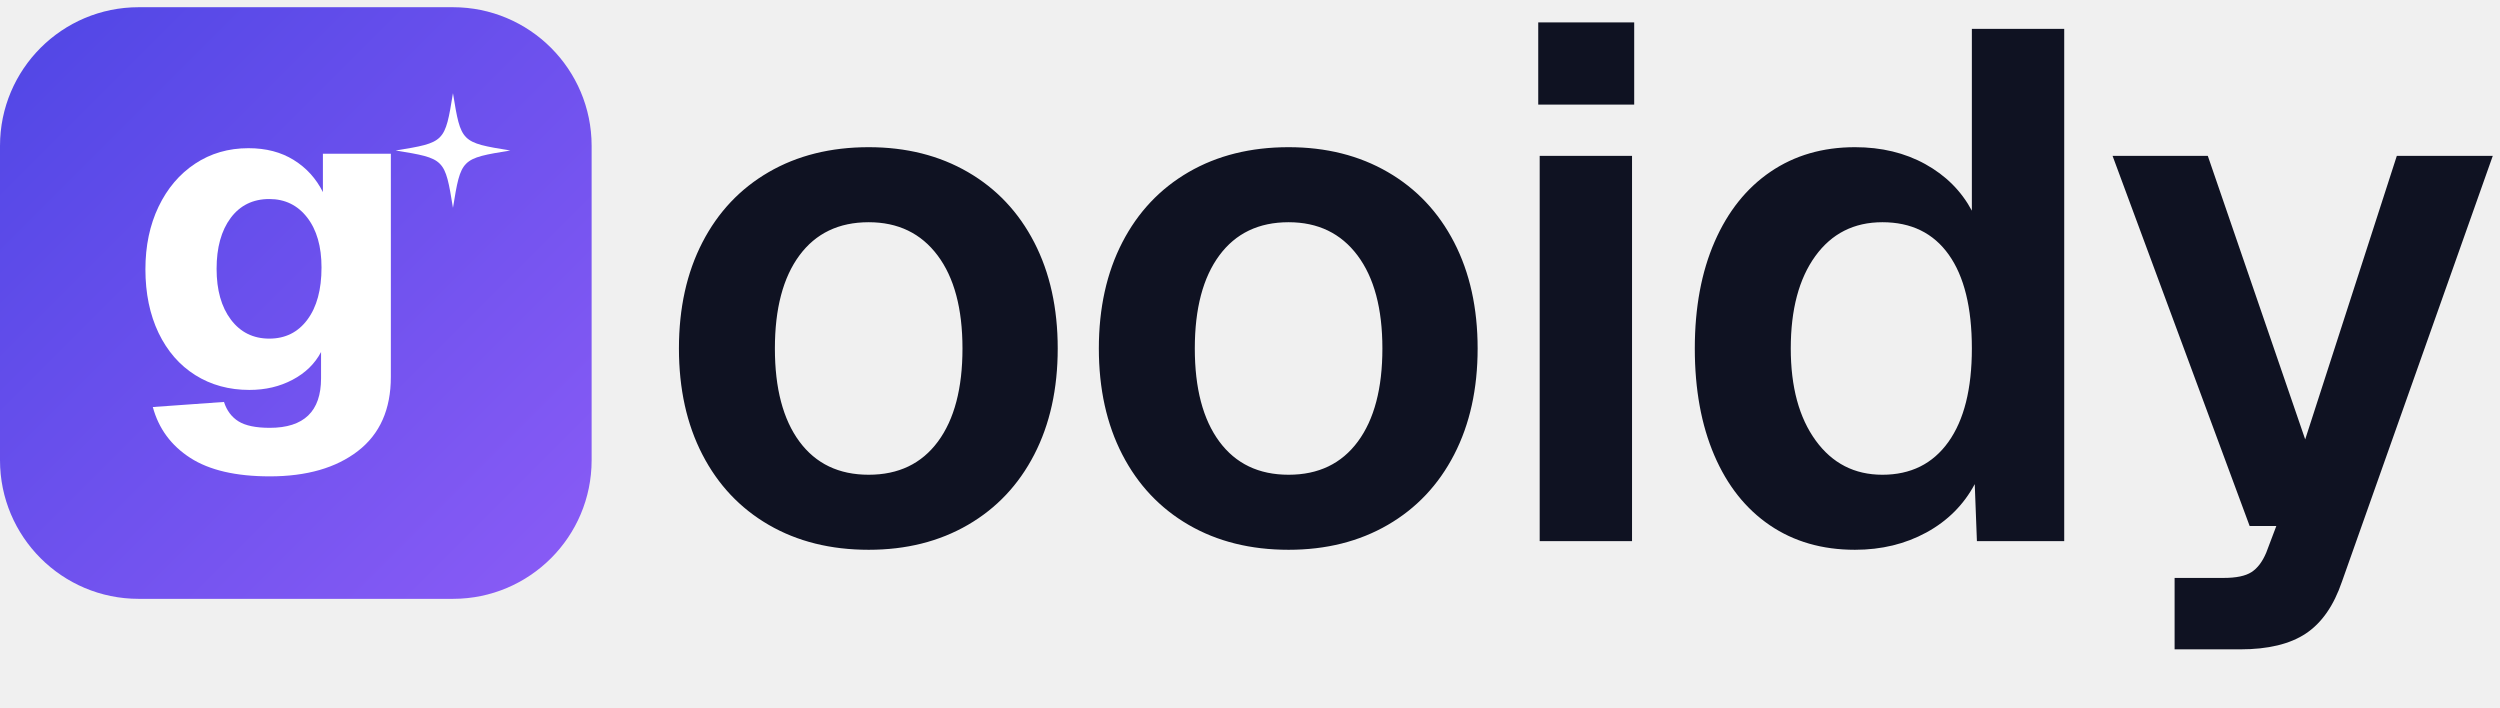
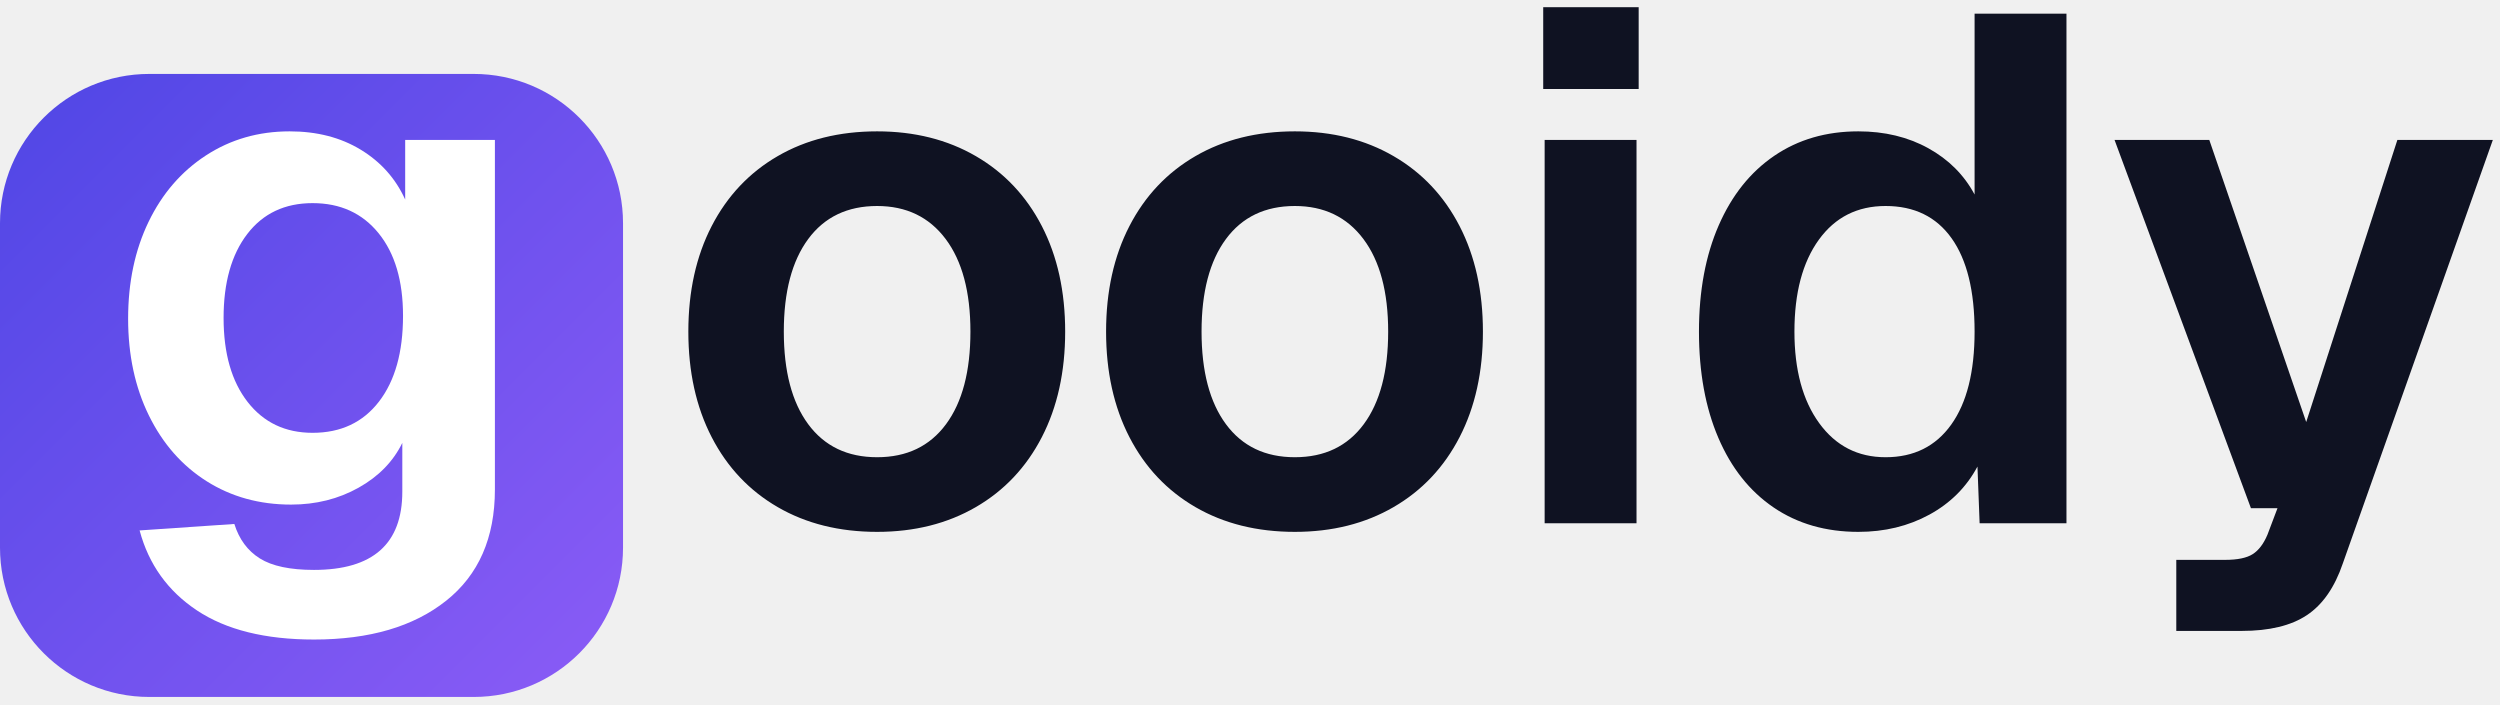
- <svg xmlns="http://www.w3.org/2000/svg" viewBox="0 -75.0 346.5 98.0">
-   <g transform="translate(0 -74) scale(1.28125)">
-     <defs>
-       <linearGradient id="gooidy-g" x1="0" y1="0" x2="64" y2="64" gradientUnits="userSpaceOnUse">
-         <stop offset="0" stop-color="#4f46e5" />
-         <stop offset="1" stop-color="#8b5cf6" />
-       </linearGradient>
-     </defs>
-     <rect width="64" height="64" rx="15" fill="url(#gooidy-g)" />
-     <path fill="#fff" d="M16.53 43.25 24.23 42.7Q24.68 44.1 25.8 44.8Q26.93 45.5 29.18 45.5Q34.73 45.5 34.73 40.15V37.3Q33.73 39.2 31.65 40.3Q29.58 41.4 26.98 41.4Q23.68 41.4 21.13 39.8Q18.58 38.2 17.15 35.23Q15.73 32.25 15.73 28.35Q15.73 24.55 17.15 21.58Q18.58 18.6 21.1 16.93Q23.63 15.25 26.88 15.25Q29.73 15.25 31.78 16.53Q33.83 17.8 34.93 20V15.85H42.28V40Q42.28 45.25 38.73 48Q35.18 50.75 29.18 50.75Q23.68 50.75 20.58 48.75Q17.48 46.75 16.53 43.25ZM34.78 28.15Q34.78 24.75 33.23 22.75Q31.68 20.75 29.13 20.75Q26.48 20.75 24.95 22.8Q23.43 24.85 23.43 28.3Q23.43 31.75 24.98 33.8Q26.53 35.85 29.13 35.85Q31.73 35.85 33.25 33.8Q34.78 31.75 34.78 28.15Z" />
-     <path fill="#fff" d="M49 9.3C49.87 14.63 49.87 14.63 55.2 15.5C49.87 16.37 49.87 16.37 49 21.7C48.13 16.37 48.13 16.37 42.8 15.5C48.13 14.63 48.13 14.63 49 9.3Z" />
-   </g>
-   <path fill="#0f1222" d="M94.1 -26.7Q94.1 -35.1 97.35 -41.4Q100.6 -47.7 106.55 -51.15Q112.5 -54.6 120.4 -54.6Q128.2 -54.6 134.15 -51.15Q140.1 -47.7 143.35 -41.4Q146.6 -35.1 146.6 -26.7Q146.6 -18.3 143.35 -12Q140.1 -5.7 134.15 -2.25Q128.2 1.2 120.4 1.2Q112.5 1.2 106.55 -2.25Q100.6 -5.7 97.35 -12Q94.1 -18.3 94.1 -26.7ZM133.4 -26.7Q133.4 -35 129.95 -39.6Q126.5 -44.2 120.4 -44.2Q114.2 -44.2 110.8 -39.6Q107.4 -35 107.4 -26.7Q107.4 -18.4 110.8 -13.8Q114.2 -9.2 120.4 -9.2Q126.6 -9.2 130 -13.8Q133.4 -18.4 133.4 -26.7ZM152.3 -26.7Q152.3 -35.1 155.55 -41.4Q158.8 -47.7 164.75 -51.15Q170.7 -54.6 178.6 -54.6Q186.4 -54.6 192.35 -51.15Q198.3 -47.7 201.55 -41.4Q204.8 -35.1 204.8 -26.7Q204.8 -18.3 201.55 -12Q198.3 -5.7 192.35 -2.25Q186.4 1.2 178.6 1.2Q170.7 1.2 164.75 -2.25Q158.8 -5.7 155.55 -12Q152.3 -18.3 152.3 -26.7ZM191.6 -26.7Q191.6 -35 188.15 -39.6Q184.7 -44.2 178.6 -44.2Q172.4 -44.2 169 -39.6Q165.6 -35 165.6 -26.7Q165.6 -18.4 169 -13.8Q172.4 -9.2 178.6 -9.2Q184.8 -9.2 188.2 -13.8Q191.6 -18.4 191.6 -26.7ZM213.4 -53.4H226.2V0H213.4ZM213.2 -71.9H226.5V-60.5H213.2ZM234.9 -26.7Q234.9 -35.2 237.65 -41.5Q240.4 -47.8 245.4 -51.2Q250.4 -54.6 257.1 -54.6Q262.6 -54.6 266.85 -52.25Q271.1 -49.9 273.3 -45.8V-71H286.1V0H274L273.7 -7.9Q271.4 -3.6 267 -1.2Q262.6 1.2 257.1 1.2Q250.3 1.2 245.3 -2.2Q240.3 -5.6 237.6 -11.9Q234.9 -18.2 234.9 -26.7ZM273.3 -26.7Q273.3 -35.2 270.1 -39.7Q266.9 -44.2 260.9 -44.2Q255 -44.2 251.6 -39.5Q248.2 -34.8 248.2 -26.7Q248.2 -18.7 251.65 -13.95Q255.1 -9.2 260.9 -9.2Q266.8 -9.2 270.05 -13.75Q273.3 -18.3 273.3 -26.7ZM301.4 5.1H308.2Q310.8 5.1 312.05 4.3Q313.3 3.5 314.1 1.6L315.5 -2.1H311.8L292.8 -53.4H306L319.5 -14.1L332.2 -53.4H345.5L324.6 5.6Q322.9 10.6 319.6 12.8Q316.3 15 310.5 15H301.4Z" />
+ <svg xmlns="http://www.w3.org/2000/svg" viewBox="0 -72.9 348.3 98.1">
+   <defs>
+     <linearGradient id="gooidy-g" x1="0" y1="-62.6" x2="86.8" y2="24.2" gradientUnits="userSpaceOnUse">
+       <stop offset="0" stop-color="#4f46e5" />
+       <stop offset="1" stop-color="#8b5cf6" />
+     </linearGradient>
+   </defs>
+   <rect y="-62.6" width="86.8" height="86.8" rx="20.8" fill="url(#gooidy-g)" />
+   <path fill="#fff" d="M19.45 1 32.65 0.1Q33.65 3.3 36.2 4.9Q38.75 6.5 43.75 6.5Q56.05 6.5 56.05 -4.4V-11.2Q54.15 -7.3 49.95 -4.95Q45.75 -2.6 40.55 -2.6Q33.95 -2.6 28.8 -5.85Q23.65 -9.1 20.75 -15Q17.85 -20.9 17.85 -28.5Q17.85 -36.1 20.7 -42Q23.55 -47.9 28.7 -51.25Q33.85 -54.6 40.35 -54.6Q46.05 -54.6 50.25 -52.05Q54.45 -49.5 56.45 -45.1V-53.4H68.95V-4.7Q68.95 5.4 62.15 10.8Q55.35 16.2 43.75 16.2Q33.55 16.2 27.45 12.15Q21.35 8.1 19.45 1ZM56.15 -28.9Q56.15 -36.2 52.75 -40.4Q49.35 -44.6 43.55 -44.6Q37.75 -44.6 34.45 -40.3Q31.15 -36 31.15 -28.6Q31.15 -21.2 34.5 -16.9Q37.85 -12.6 43.55 -12.6Q49.45 -12.6 52.8 -16.95Q56.15 -21.3 56.15 -28.9Z" />
+   <path fill="#0f1222" d="M95.9 -26.7Q95.9 -35.1 99.15 -41.4Q102.4 -47.7 108.35 -51.15Q114.3 -54.6 122.2 -54.6Q130 -54.6 135.95 -51.15Q141.9 -47.7 145.15 -41.4Q148.4 -35.1 148.4 -26.7Q148.4 -18.3 145.15 -12Q141.9 -5.7 135.95 -2.25Q130 1.2 122.2 1.2Q114.3 1.2 108.35 -2.25Q102.4 -5.7 99.15 -12Q95.9 -18.3 95.9 -26.7ZM135.2 -26.7Q135.2 -35 131.75 -39.6Q128.3 -44.2 122.2 -44.2Q116 -44.2 112.6 -39.6Q109.2 -35 109.2 -26.7Q109.2 -18.4 112.6 -13.8Q116 -9.2 122.2 -9.2Q128.4 -9.2 131.8 -13.8Q135.2 -18.4 135.2 -26.7ZM154.1 -26.7Q154.1 -35.1 157.35 -41.4Q160.6 -47.7 166.55 -51.15Q172.5 -54.6 180.4 -54.6Q188.2 -54.6 194.15 -51.15Q200.1 -47.7 203.35 -41.4Q206.6 -35.1 206.6 -26.7Q206.6 -18.3 203.35 -12Q200.1 -5.7 194.15 -2.25Q188.2 1.2 180.4 1.2Q172.5 1.2 166.55 -2.25Q160.6 -5.7 157.35 -12Q154.1 -18.3 154.1 -26.7ZM193.4 -26.7Q193.4 -35 189.95 -39.6Q186.5 -44.2 180.4 -44.2Q174.2 -44.2 170.8 -39.6Q167.4 -35 167.4 -26.7Q167.4 -18.4 170.8 -13.8Q174.2 -9.2 180.4 -9.2Q186.6 -9.2 190 -13.8Q193.4 -18.4 193.4 -26.7ZM215.2 -53.4H228V0H215.2ZM215 -71.9H228.3V-60.5H215ZM236.7 -26.7Q236.7 -35.2 239.45 -41.5Q242.2 -47.8 247.2 -51.2Q252.2 -54.6 258.9 -54.6Q264.4 -54.6 268.65 -52.25Q272.9 -49.9 275.1 -45.8V-71H287.9V0H275.8L275.5 -7.9Q273.2 -3.6 268.8 -1.2Q264.4 1.2 258.9 1.2Q252.1 1.2 247.1 -2.2Q242.1 -5.6 239.4 -11.9Q236.7 -18.2 236.7 -26.7ZM275.1 -26.7Q275.1 -35.2 271.9 -39.7Q268.7 -44.2 262.7 -44.2Q256.8 -44.2 253.4 -39.5Q250 -34.8 250 -26.7Q250 -18.7 253.45 -13.95Q256.9 -9.2 262.7 -9.2Q268.6 -9.2 271.85 -13.75Q275.1 -18.3 275.1 -26.7ZM303.2 5.1H310Q312.6 5.1 313.85 4.3Q315.1 3.5 315.9 1.6L317.3 -2.1H313.6L294.6 -53.4H307.8L321.3 -14.1L334 -53.4H347.3L326.4 5.6Q324.7 10.6 321.4 12.8Q318.1 15 312.3 15H303.2Z" />
</svg>
